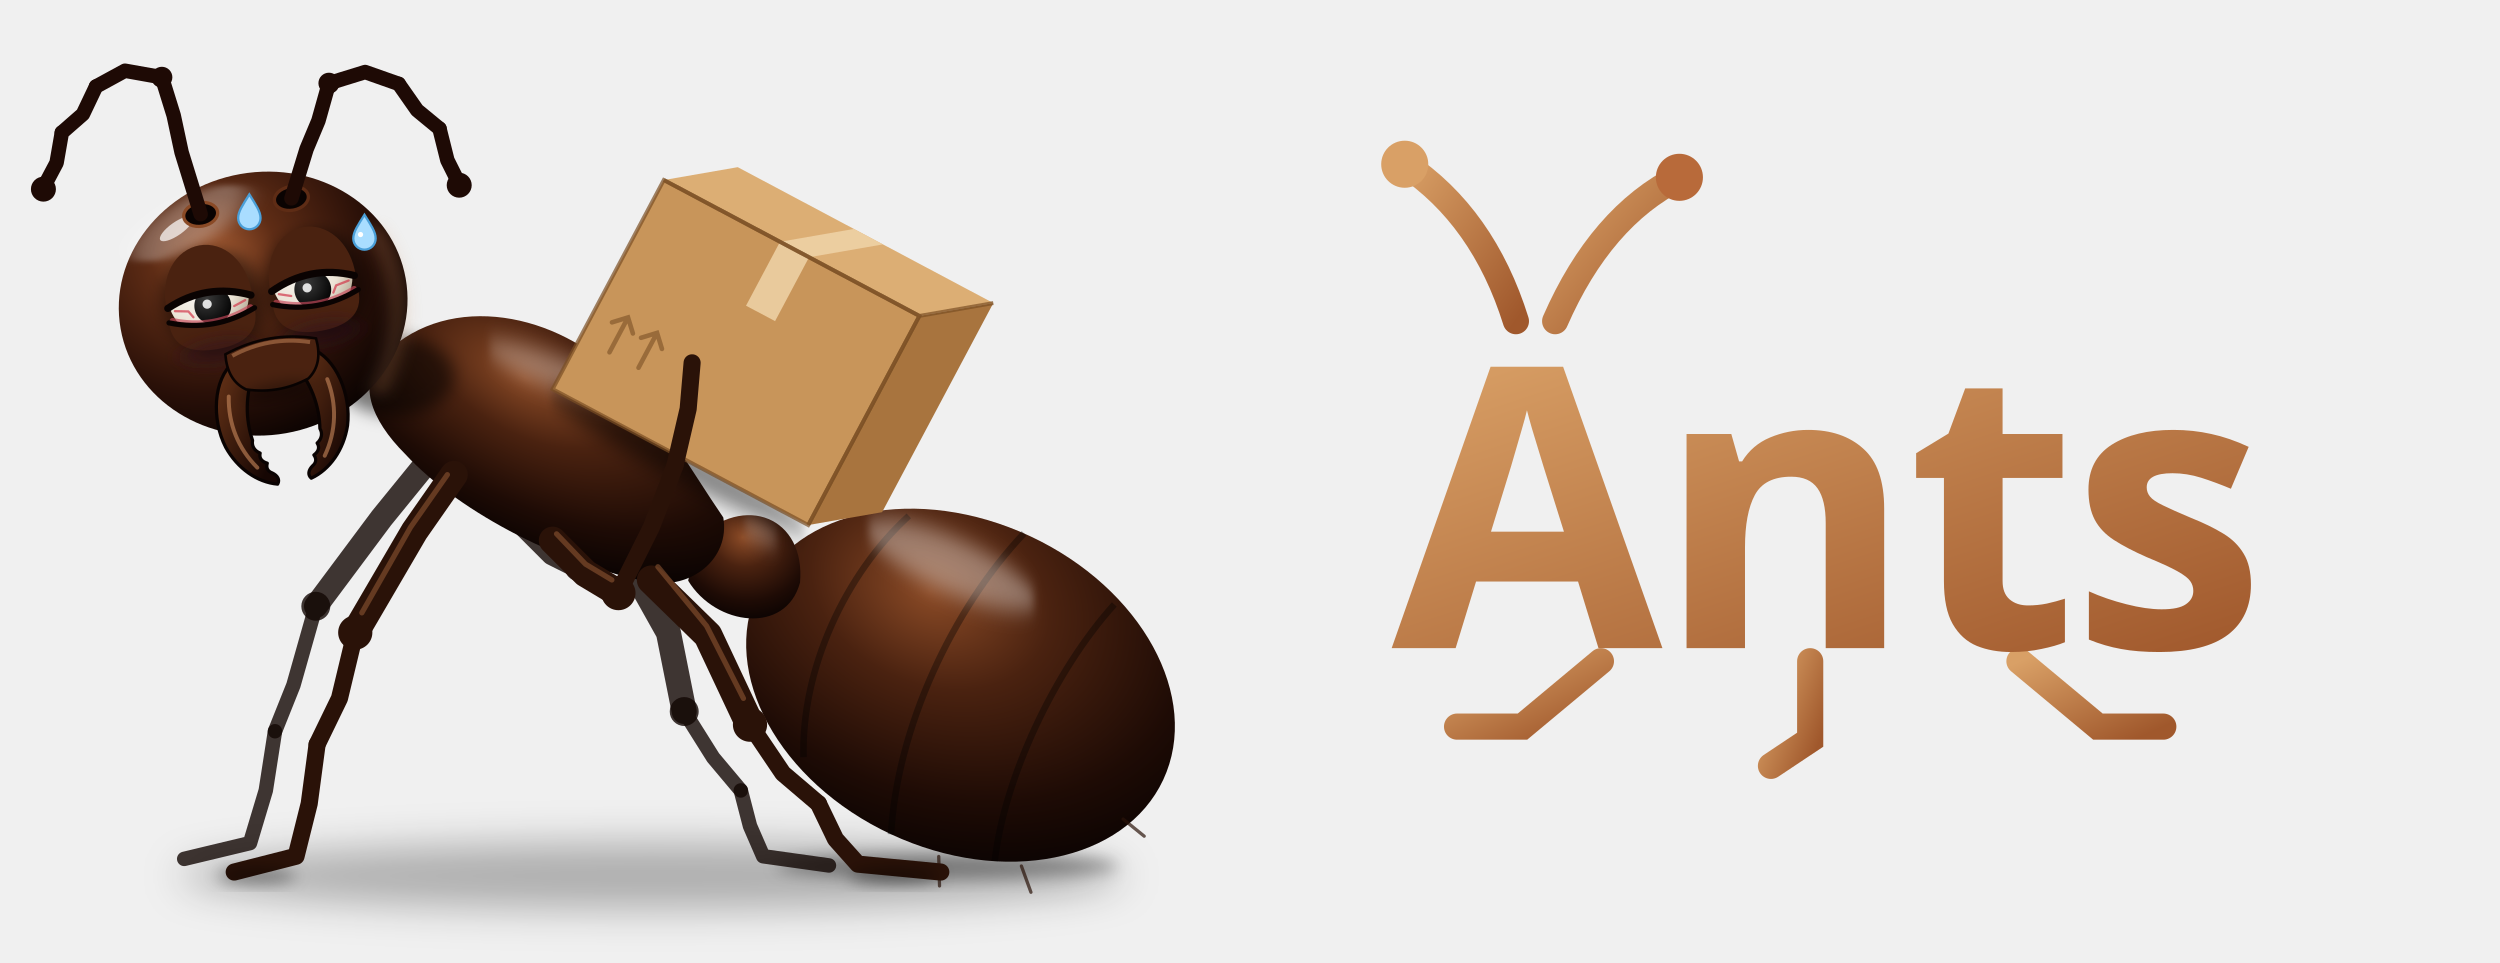
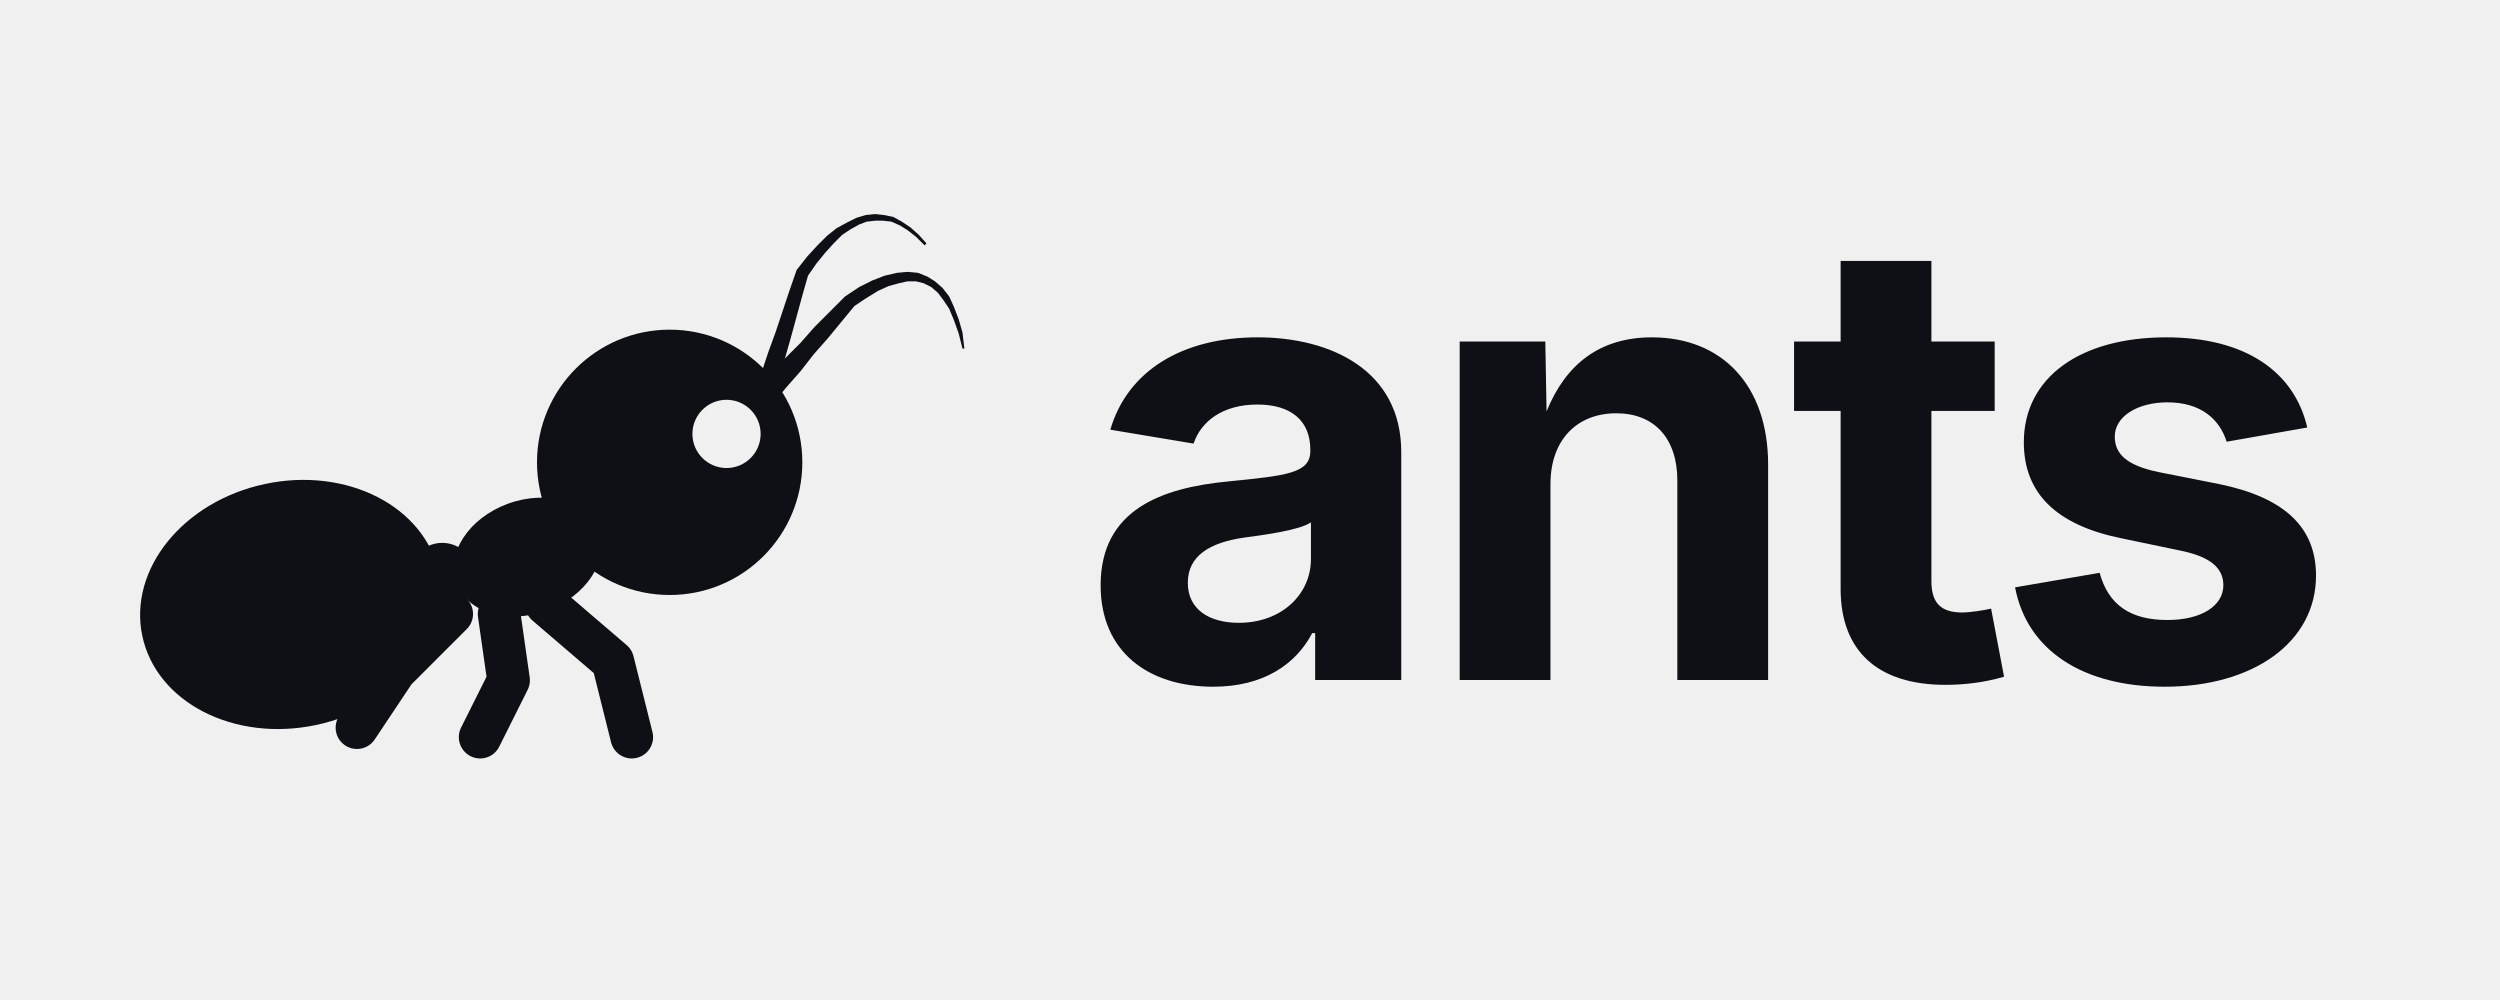
- <svg xmlns="http://www.w3.org/2000/svg" viewBox="0 0 400 154" width="420" role="img" aria-label="Ants">
-   <svg x="0" y="0" width="200" height="154" viewBox="36 8 190 146">
-     <defs>
-       <radialGradient id="antw-body" cx="0.35" cy="0.28" r="0.8">
-         <stop offset="0" stop-color="#8a4a26" />
-         <stop offset="0.35" stop-color="#4a2210" />
-         <stop offset="0.75" stop-color="#1e0b05" />
-         <stop offset="1" stop-color="#0a0302" />
-       </radialGradient>
-       <radialGradient id="antw-eye" cx="0.35" cy="0.3" r="0.8">
-         <stop offset="0" stop-color="#3a3a3a" />
-         <stop offset="1" stop-color="#000000" />
-       </radialGradient>
-       <radialGradient id="antw-head" cx="0.36" cy="0.28" r="0.78">
-         <stop offset="0" stop-color="#a65c33" />
-         <stop offset="0.28" stop-color="#5e2c15" />
-         <stop offset="0.68" stop-color="#2a1008" />
-         <stop offset="1" stop-color="#080201" />
-       </radialGradient>
-       <radialGradient id="antw-sclera" cx="0.38" cy="0.32" r="0.75">
-         <stop offset="0" stop-color="#ffffff" />
-         <stop offset="0.65" stop-color="#ece4d6" />
-         <stop offset="1" stop-color="#b3a792" />
-       </radialGradient>
-       <linearGradient id="antw-mand" x1="0" y1="0" x2="0.6" y2="1">
-         <stop offset="0" stop-color="#6e3719" />
-         <stop offset="1" stop-color="#160603" />
-       </linearGradient>
-       <filter id="antw-blurL" x="-20%" y="-200%" width="140%" height="500%">
-         <feGaussianBlur stdDeviation="3" />
-       </filter>
-       <filter id="antw-blurS" x="-50%" y="-50%" width="200%" height="200%">
-         <feGaussianBlur stdDeviation="1.2" />
-       </filter>
-     </defs>
-     <style>.antR,.antL,.lid,.head,.body,.sweat g{transform-box:view-box}.antR{transform-origin:110px 38px}.antL{transform-origin:96px 40px}.lid{transform-origin:0 44px;transform:scaleY(0)}.lid:nth-of-type(2){transform-origin:0 44px}.head{transform-origin:122px 62px}.body{transform-origin:135px 141px}@keyframes twR{0%,100%{transform:rotate(0)}30%{transform:rotate(7deg)}55%{transform:rotate(-4deg)}}@keyframes twL{0%,100%{transform:rotate(0)}40%{transform:rotate(-8deg)}70%{transform:rotate(3deg)}}.antR{animation:twR 2.6s ease-in-out infinite}.antL{animation:twL 3.1s ease-in-out infinite .4s}@media (prefers-reduced-motion:reduce){*{animation:none!important}}</style>
-     <g class="body">
-       <g transform="translate(-30 0)">
-         <ellipse cx="165" cy="141" rx="72" ry="5" fill="#000" opacity="0.28" filter="url(#antw-blurL)" />
-         <ellipse cx="210" cy="139.5" rx="26" ry="2" fill="#000" opacity="0.35" filter="url(#antw-blurS)" />
-         <g fill="none" stroke="#120603" stroke-linecap="round" stroke-linejoin="round" opacity="0.8">
-           <path d="M146 88 L150 92 L154 94" stroke-width="3.6" />
-           <path d="M154 94 L157 85 L159 77 L160.4 70 L161 65" stroke-width="2.2" />
-           <path d="M131 78 L124 86.6 L114 100" stroke-width="3.6" />
-           <path d="M114 100 L110.6 112 L107.8 119 L106.4 128 L104 136 L94 138.4" stroke-width="2.2" />
-           <path d="M162 94 L167.6 104 L170 116" stroke-width="3.8" />
-           <path d="M170 116 L174.4 123 L178.6 128 L180 133.4 L182 138 L192 139.4" stroke-width="2.2" />
-         </g>
-         <g fill="#120603" opacity="0.8">
-           <circle cx="154" cy="94" r="2.2" />
-           <circle cx="114" cy="100" r="2.2" />
-           <circle cx="170" cy="116" r="2.2" />
-           <circle cx="178.6" cy="128" r="1.1" />
-           <circle cx="107.8" cy="119" r="1.1" />
-         </g>
-         <g transform="rotate(25 212 112)">
-           <ellipse cx="212" cy="112" rx="34" ry="25" fill="url(#antw-body)" />
-           <g fill="none" stroke="#000" stroke-width="1" opacity="0.35">
-             <path d="M194 92 C189 104 189 120 195 132" />
-             <path d="M211 87 C206 102 206 122 212 137" />
-             <path d="M228 91 C224 104 224 122 228 134" />
-           </g>
-           <ellipse cx="203" cy="96" rx="14" ry="4" fill="#fff" opacity="0.35" filter="url(#antw-blurS)" />
-           <g stroke="#2a1208" stroke-width="0.5" stroke-linecap="round" opacity="0.7">
-             <path d="M220 137 l2 4" />
-             <path d="M232 133 l3 3" />
-             <path d="M243 120 l4 1" />
-           </g>
-         </g>
-         <g transform="rotate(29 174 90) translate(53 28)">
-           <path d="M119 63 C122 53 132 52 136 61 C138 69 128 73 121 69 Z" fill="url(#antw-body)" />
-           <path d="M64 61 C68 48 84 43 97 47 C107 50 113 54 121 58 C125 63 122 70 116 72 C104 76 86 77 74 73 C67 71 62 67 64 61 Z" fill="url(#antw-body)" />
-           <g fill="#fff" filter="url(#antw-blurS)">
-             <ellipse cx="88" cy="51" rx="11" ry="2.4" transform="rotate(-8 88 51)" opacity="0.3" />
-             <ellipse cx="127" cy="57" rx="3" ry="1.3" opacity="0.3" />
-           </g>
-         </g>
-         <g transform="translate(150 67) rotate(28)">
-           <ellipse cx="22" cy="0.8" rx="22" ry="2.4" fill="#000" opacity="0.45" filter="url(#antw-blurS)" />
-           <polygon points="44,-36 53,-43 53,-7 44,0" fill="#a8743e" />
-           <polygon points="0,-36 9,-43 53,-43 44,-36" fill="#dcae74" />
-           <rect x="0" y="-36" width="44" height="36" fill="#c8955a" />
-           <polygon points="20,-36 29,-43 34,-43 25,-36" fill="#efd3a8" opacity="0.85" />
-           <rect x="20" y="-36" width="5" height="11" fill="#efd3a8" opacity="0.85" />
-           <path d="M0 -36 L44 -36 L53 -43M44 -36 L44 0" fill="none" stroke="#7a4f24" stroke-width="0.6" opacity="0.7" />
-           <rect x="0" y="-36" width="44" height="36" fill="none" stroke="#7a4f24" stroke-width="0.6" opacity="0.7" />
-           <path d="M5 -9 l0 -6 M3.2 -13.2 L5 -15 L6.8 -13.2M10 -9 l0 -6 M8.2 -13.2 L10 -15 L11.8 -13.2" fill="none" stroke="#7a4f24" stroke-width="0.7" stroke-linecap="round" opacity="0.6" />
-         </g>
-         <ellipse cx="126" cy="65" rx="9" ry="6" fill="#000" opacity="0.5" filter="url(#antw-blurS)" />
-         <g class="head">
-           <g transform="rotate(-10 106 54)">
-             <ellipse cx="106" cy="54" rx="22" ry="20" fill="url(#antw-head)" />
-             <path d="M124.5 46 Q129.5 58 121 70" fill="none" stroke="#c9895c" stroke-width="1.4" stroke-linecap="round" opacity="0.45" filter="url(#antw-blurS)" />
-             <ellipse cx="97" cy="40" rx="10" ry="3.6" transform="rotate(-20 97 40)" fill="#fff" opacity="0.28" filter="url(#antw-blurS)" />
-             <ellipse cx="95" cy="40.5" rx="3" ry="1" transform="rotate(-25 95 40.5)" fill="#fff" opacity="0.7" />
-             <ellipse cx="99" cy="39" rx="2.6" ry="1.8" fill="#0a0302" stroke="#8a4a26" stroke-width="0.5" />
-             <ellipse cx="113" cy="39" rx="2.6" ry="1.8" fill="#0a0302" stroke="#5e2c15" stroke-width="0.5" />
-             <ellipse cx="98.6" cy="52.4" rx="7.6" ry="8.2" fill="#000" opacity="0.45" filter="url(#antw-blurS)" />
-             <ellipse cx="114.6" cy="52.4" rx="7.6" ry="8.2" fill="#000" opacity="0.45" filter="url(#antw-blurS)" />
-             <ellipse cx="98" cy="51" rx="6.2" ry="6.8" fill="url(#antw-sclera)" />
-             <ellipse cx="114" cy="51" rx="6.2" ry="6.8" fill="url(#antw-sclera)" />
-             <circle cx="98.4" cy="53" r="2.8" fill="url(#antw-eye)" />
-             <circle cx="113.8" cy="53.2" r="2.8" fill="url(#antw-eye)" />
-             <circle cx="97.6" cy="52.6" r="0.7" fill="#fff" opacity="0.85" />
-             <circle cx="113" cy="52.8" r="0.7" fill="#fff" opacity="0.85" />
-             <g fill="none" stroke="#d2384a" stroke-width="0.35" stroke-linecap="round" opacity="0.7">
-               <path d="M92.6 52.8 L94.6 53.2 L95.2 54.2M103.4 53 L101.6 53.6" />
-               <path d="M108.6 53 L110.4 53.6M119.4 52.8 L117.4 53.2 L116.8 54.2" />
-             </g>
-             <path d="M92 54.2 Q98 56.6 104 54.2M108 54.2 Q114 56.6 120 54.2" fill="none" stroke="#c8485a" stroke-width="0.9" stroke-linecap="round" opacity="0.65" />
-             <path d="M91.4 54.4 Q98 57 104.6 54.4 C104.8 58.4 101.6 59.6 98 59.6 C94.4 59.6 91.2 58.4 91.4 54.4 Z" fill="#4a2210" />
-             <path d="M107.4 54.4 Q114 57 120.6 54.4 C120.8 58.4 117.6 59.6 114 59.6 C110.4 59.6 107.2 58.4 107.4 54.4 Z" fill="#4a2210" />
-             <path d="M91.4 54.4 Q98 57 104.6 54.4M107.4 54.4 Q114 57 120.6 54.4" fill="none" stroke="#0a0302" stroke-width="0.8" stroke-linecap="round" />
-             <path d="M91.4 52.4 Q98 49.4 104.6 52.6 C104.8 47 101.6 43.6 98 43.6 C94.4 43.6 91.2 47 91.4 52.4 Z" fill="#4a2210" />
-             <path d="M107.4 52.6 Q114 49.4 120.6 52.4 C120.8 47 117.6 43.6 114 43.6 C110.4 43.6 107.2 47 107.4 52.6 Z" fill="#4a2210" />
-             <path d="M91.6 52.2 Q98 49.4 104.4 52.4M107.6 52.4 Q114 49.4 120.4 52.2" fill="none" stroke="#0a0302" stroke-width="1.1" stroke-linecap="round" />
-             <ellipse class="lid" cx="98" cy="51" rx="6.6" ry="7.2" fill="#4a2210" />
-             <ellipse class="lid" cx="114" cy="51" rx="6.6" ry="7.2" fill="#4a2210" />
-             <ellipse cx="98" cy="60" rx="6" ry="2.2" fill="#2a0f1a" opacity="0.4" filter="url(#antw-blurS)" />
-             <ellipse cx="114" cy="60" rx="6" ry="2.2" fill="#2a0f1a" opacity="0.4" filter="url(#antw-blurS)" />
-             <path d="M112 62 C115.5 64 116.8 70 115.4 74.5 C114.2 78 111.6 80.6 108.6 81.4 C108.1 80.8 108.4 80.1 109.1 79.6 C109.8 79.2 109.9 78.6 109.6 78 C110.4 77.6 110.7 77 110.4 76.3 C111.2 75.8 111.5 75 111.2 74.2 C111.7 71 111.2 67 108.8 63.4 Z" fill="url(#antw-mand)" stroke="#0a0302" stroke-width="0.5" stroke-linejoin="round" />
-             <path d="M100 62 C96.5 64 95.2 70 96.6 74.5 C97.8 78 100.4 80.6 103.4 81.4 C103.9 80.8 103.6 80.1 102.9 79.6 C102.2 79.2 102.1 78.6 102.4 78 C101.6 77.6 101.3 77 101.6 76.3 C100.8 75.8 100.5 75 100.8 74.2 C100.3 71 100.8 67 103.2 63.4 Z" fill="url(#antw-mand)" stroke="#0a0302" stroke-width="0.5" stroke-linejoin="round" />
-             <path d="M98.4 67 C97.6 71 98.4 75 100.8 78.4M113.6 67 C114.4 71 113.6 75 111.2 78.4" fill="none" stroke="#c9895c" stroke-width="0.6" stroke-linecap="round" opacity="0.6" />
-             <path d="M99 60.6 Q106 58.2 113 60.6 Q113.4 64.6 110.8 66.4 Q106 68 101.2 66.4 Q98.6 64.6 99 60.6 Z" fill="#4a2210" stroke="#0a0302" stroke-width="0.4" />
-             <path d="M100 61 Q106 59 112 61" fill="none" stroke="#c9895c" stroke-width="0.6" opacity="0.5" />
-             <ellipse cx="106" cy="67.4" rx="5.5" ry="1.2" fill="#000" opacity="0.35" filter="url(#antw-blurS)" />
-           </g>
-           <g class="antR">
-             <path d="M110.3 38 L112.6 30.5 L114.4 26.2 L116 20.5 L121.5 18.8 L126.6 20.6 L129.4 24.6 L132.8 27.4 L134 32.2 L135.6 35.4" fill="none" stroke="#1e0a05" stroke-width="2.2" stroke-linecap="round" stroke-linejoin="round" />
-             <g fill="#1e0a05">
-               <circle cx="116" cy="20.5" r="1.6" />
-               <circle cx="126.6" cy="20.6" r="1.1" />
-               <circle cx="132.8" cy="27.4" r="1.1" />
-               <circle cx="135.8" cy="36" r="1.9" />
-             </g>
-           </g>
-           <g class="antL">
-             <path d="M96.5 40.4 L93.6 31 L92.4 25.4 L90.6 19.6 L85 18.6 L80.6 21 L78.6 25.2 L75.4 28 L74.6 32.6 L72.8 36" fill="none" stroke="#1e0a05" stroke-width="2.2" stroke-linecap="round" stroke-linejoin="round" />
-             <g fill="#1e0a05">
-               <circle cx="90.6" cy="19.6" r="1.6" />
-               <circle cx="80.6" cy="21" r="1.1" />
-               <circle cx="75.4" cy="28" r="1.1" />
-               <circle cx="72.6" cy="36.6" r="1.9" />
-             </g>
-           </g>
-         </g>
-         <g fill="none" stroke="#2a1208" stroke-linecap="round" stroke-linejoin="round">
-           <path d="M150 90 L155 95 L160 98" stroke-width="4.2" />
-           <path d="M160 98 L165 88 L168.6 78.6 L170.6 70 L171.2 63" stroke-width="2.6" />
-           <path d="M135 80 L129 88.6 L120 104" stroke-width="4.2" />
-           <path d="M120 104 L117.6 114 L114.2 121 L113 130 L111 138 L101.6 140.4" stroke-width="2.6" />
-           <path d="M165 96 L173.6 104.4 L180 118" stroke-width="4.4" />
-           <path d="M180 118 L185 125.4 L190.4 130 L193 135.4 L196.4 139.2 L209 140.4" stroke-width="2.6" />
-         </g>
-         <g fill="#2a1208">
-           <circle cx="160" cy="98" r="2.6" />
-           <circle cx="120" cy="104" r="2.6" />
-           <circle cx="180" cy="118" r="2.6" />
-           <circle cx="168.6" cy="78.6" r="1.3" />
-           <circle cx="114.2" cy="121" r="1.3" />
-           <circle cx="190.4" cy="130" r="1.3" />
-         </g>
-         <g fill="none" stroke="#a0623a" stroke-width="0.8" stroke-linecap="round" opacity="0.5">
-           <path d="M150.6 89 L155 93.6 L159 96" />
-           <path d="M134 80 L128.4 88 L121 101" />
-           <path d="M166 94 L173.4 103 L179 114" />
-         </g>
-         <g fill="#000" opacity="0.4" filter="url(#antw-blurS)">
-           <ellipse cx="202" cy="141" rx="7" ry="1.2" />
-           <ellipse cx="105" cy="141" rx="6" ry="1.2" />
-         </g>
-       </g>
-     </g>
-     <g class="sweat">
-       <g transform="translate(91.4 43.1)">
-         <path d="M0 -2.6 C1 -1 1.7 0 1.7 1 A1.7 1.7 0 0 1 -1.7 1 C-1.7 0 -1 -1 0 -2.6 Z" fill="#a9ddff" stroke="#4a9fd8" stroke-width="0.35" />
-         <circle cx="-0.6" cy="0.4" r="0.4" fill="#fff" />
-       </g>
-       <g transform="translate(73.9 40.0)">
-         <path d="M0 -2.6 C1 -1 1.7 0 1.7 1 A1.7 1.7 0 0 1 -1.7 1 C-1.7 0 -1 -1 0 -2.6 Z" fill="#a9ddff" stroke="#4a9fd8" stroke-width="0.35" />
-       </g>
+ <svg xmlns="http://www.w3.org/2000/svg" viewBox="0 0 250 100" width="250" role="img" aria-label="Ants">
+   <style>svg { color: #0e1016 } @media (prefers-color-scheme: dark) { svg { color: #f7f1e8 } }</style>
+   <svg x="0" y="0" width="100" height="100" viewBox="0.33 -8.79 105.53 105.53">
+     <path d="M58 55 L65 61 L67 69 M53 56 L54 63 L51 69 M48 56 L42 62 L38 68" fill="none" stroke="currentColor" stroke-width="4.5" stroke-linecap="round" stroke-linejoin="round" />
+     <g fill="currentColor">
+       <ellipse cx="31" cy="55" rx="16" ry="13" transform="rotate(-12 31 55)" />
+       <circle cx="47" cy="52" r="3.5" />
+       <ellipse cx="56" cy="50" rx="8" ry="6" transform="rotate(-20 56 50)" />
+       <path fill-rule="evenodd" d="M57 40a14 14 0 1 0 28 0a14 14 0 1 0-28 0ZM73.4 37a3.6 3.6 0 1 0 7.2 0a3.6 3.6 0 1 0-7.2 0Z" />
+       <path class="far" d="M82.1 33.3 L82.6 31.1 L83.2 28.9 L83.8 26.8 L84.4 24.6 L85.0 22.4 L85.6 20.3 L86.5 19.0 L87.4 17.9 L88.3 16.9 L89.2 16.0 L90.1 15.4 L91.0 14.9 L91.8 14.6 L92.7 14.5 L93.5 14.5 L94.4 14.6 L95.3 15.0 L96.1 15.5 L97.0 16.2 L97.9 17.1 L98.1 16.9 L97.3 16.0 L96.4 15.2 L95.5 14.6 L94.6 14.1 L93.6 13.9 L92.7 13.8 L91.7 13.9 L90.7 14.2 L89.7 14.7 L88.6 15.3 L87.6 16.1 L86.6 17.1 L85.5 18.3 L84.4 19.7 L83.6 22.0 L82.9 24.1 L82.2 26.2 L81.4 28.4 L80.7 30.5 L79.9 32.7 Z" />
+       <path class="near" d="M81.9 33.8 L83.3 32.1 L84.8 30.4 L86.2 28.6 L87.7 26.9 L89.1 25.2 L90.5 23.5 L91.7 22.7 L93.0 21.9 L94.1 21.4 L95.2 21.1 L96.1 20.9 L97.0 20.9 L97.8 21.1 L98.6 21.5 L99.3 22.1 L99.9 22.9 L100.5 23.8 L101.0 25.0 L101.5 26.4 L101.9 28.0 L102.1 28.0 L101.9 26.3 L101.5 24.9 L101.0 23.6 L100.5 22.5 L99.8 21.6 L99.0 20.9 L98.2 20.4 L97.2 20.0 L96.1 19.9 L95.0 20.0 L93.7 20.3 L92.4 20.8 L91.0 21.5 L89.5 22.5 L87.9 24.1 L86.3 25.7 L84.8 27.4 L83.2 29.0 L81.7 30.6 L80.1 32.2 Z" />
    </g>
  </svg>
-   <svg x="214" y="20" width="168" height="113" viewBox="0 0 80 54" overflow="visible">
-     <defs>
-       <linearGradient id="wm" x1="0" y1="0" x2="1" y2="1">
-         <stop offset="0" stop-color="#d9a066" />
-         <stop offset="1" stop-color="#a0582c" />
-       </linearGradient>
-     </defs>
-     <g fill="none" stroke="url(#wm)" stroke-width="2" stroke-linecap="round">
-       <path d="M13.5 15 Q11 7 5 3" />
-       <path d="M16.5 15 Q20 7 26 4" />
-       <path d="M20 41 l-6 5 l-5 0" />
-       <path d="M36 41 l0 6 l-3 2" />
-       <path d="M52 41 l6 5 l5 0" />
-     </g>
-     <circle cx="5" cy="3" r="1.8" fill="#d9a066" />
-     <circle cx="26" cy="4" r="1.8" fill="#b86a3a" />
-     <text x="4" y="40" font-family="system-ui, sans-serif" font-weight="800" font-size="30" letter-spacing="-.5" fill="url(#wm)">Ants</text>
-   </svg>
+   <text x="108" y="68" font-family="Inter, system-ui, -apple-system, sans-serif" font-weight="700" font-size="62" letter-spacing="-1.9" fill="currentColor">ants</text>
</svg>
